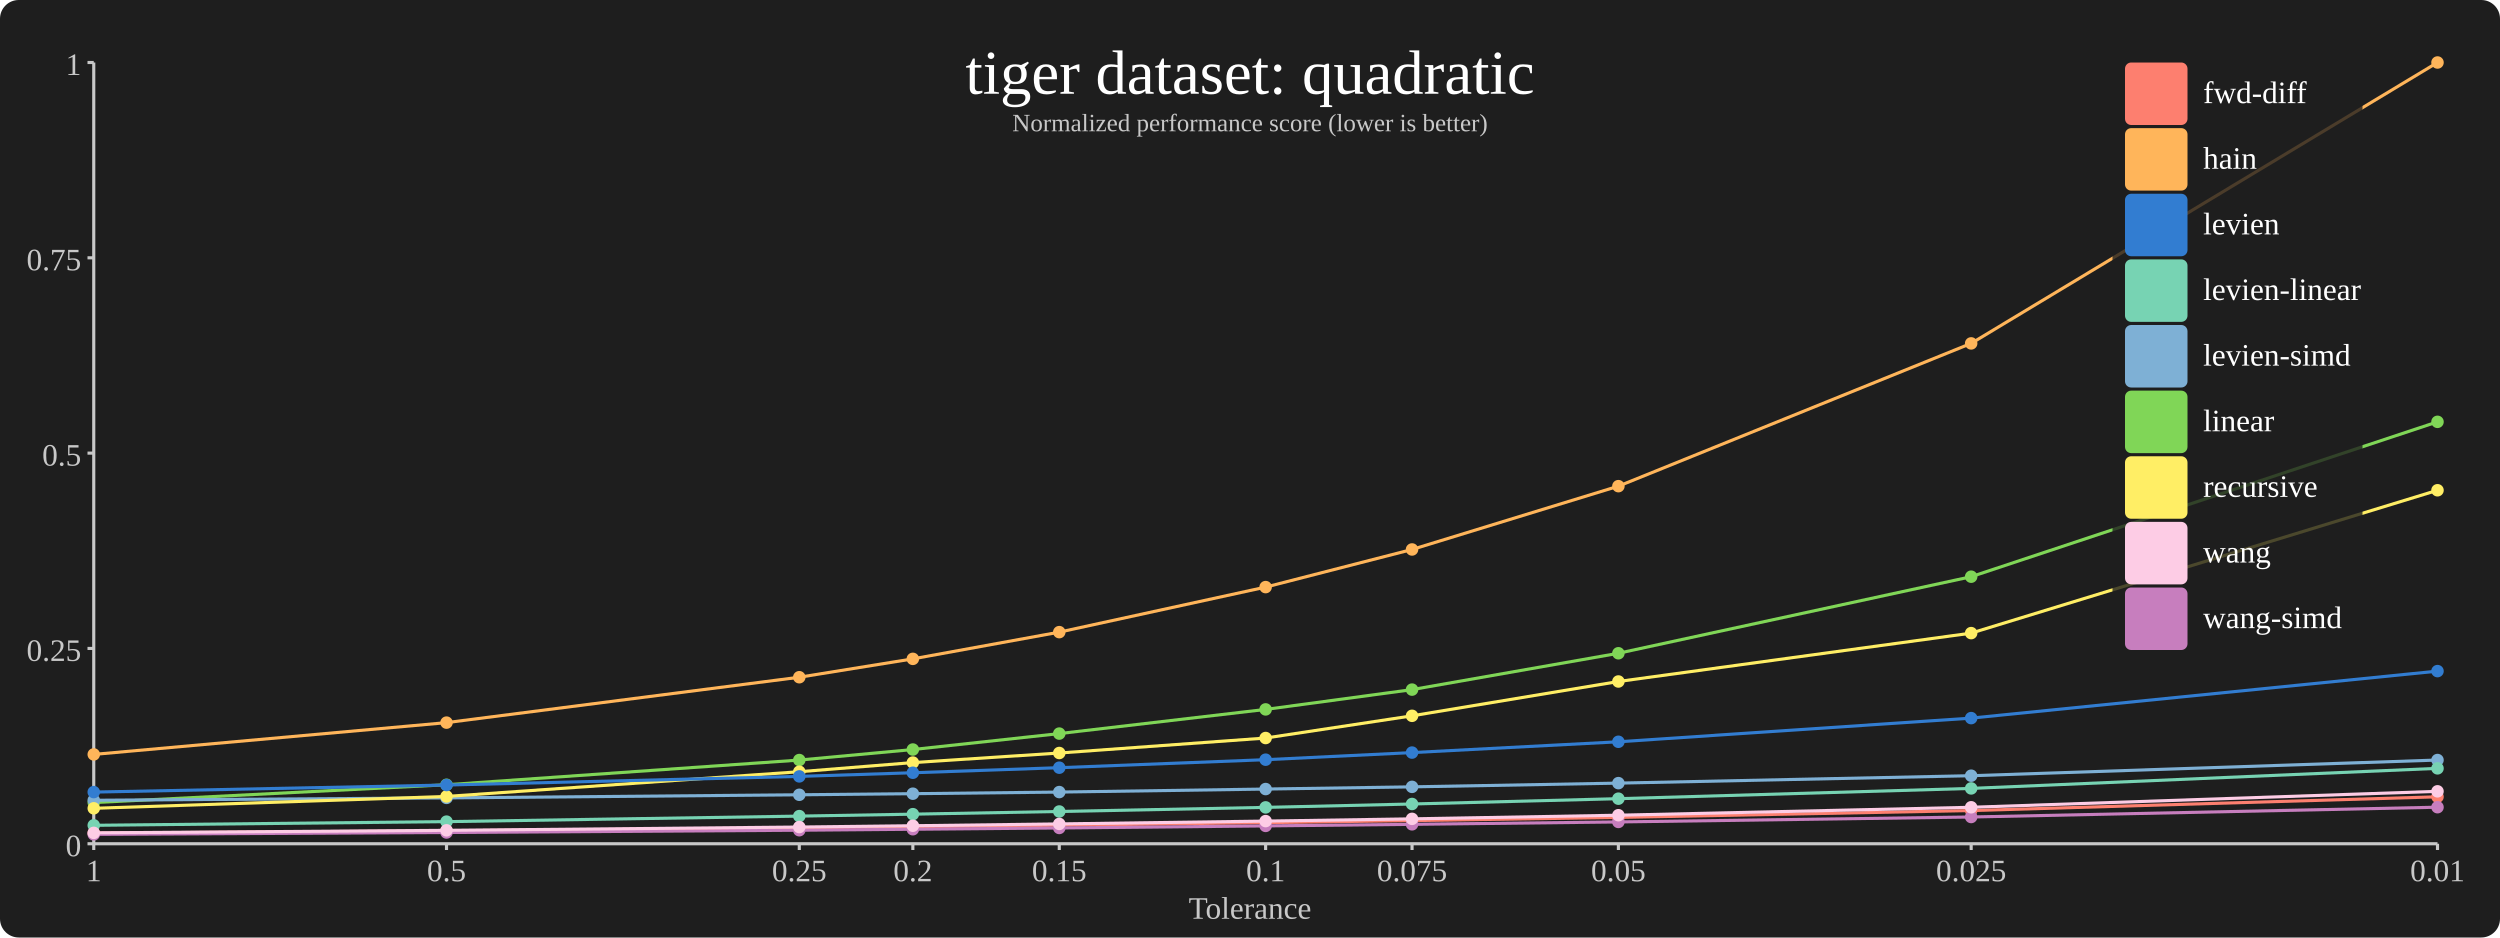
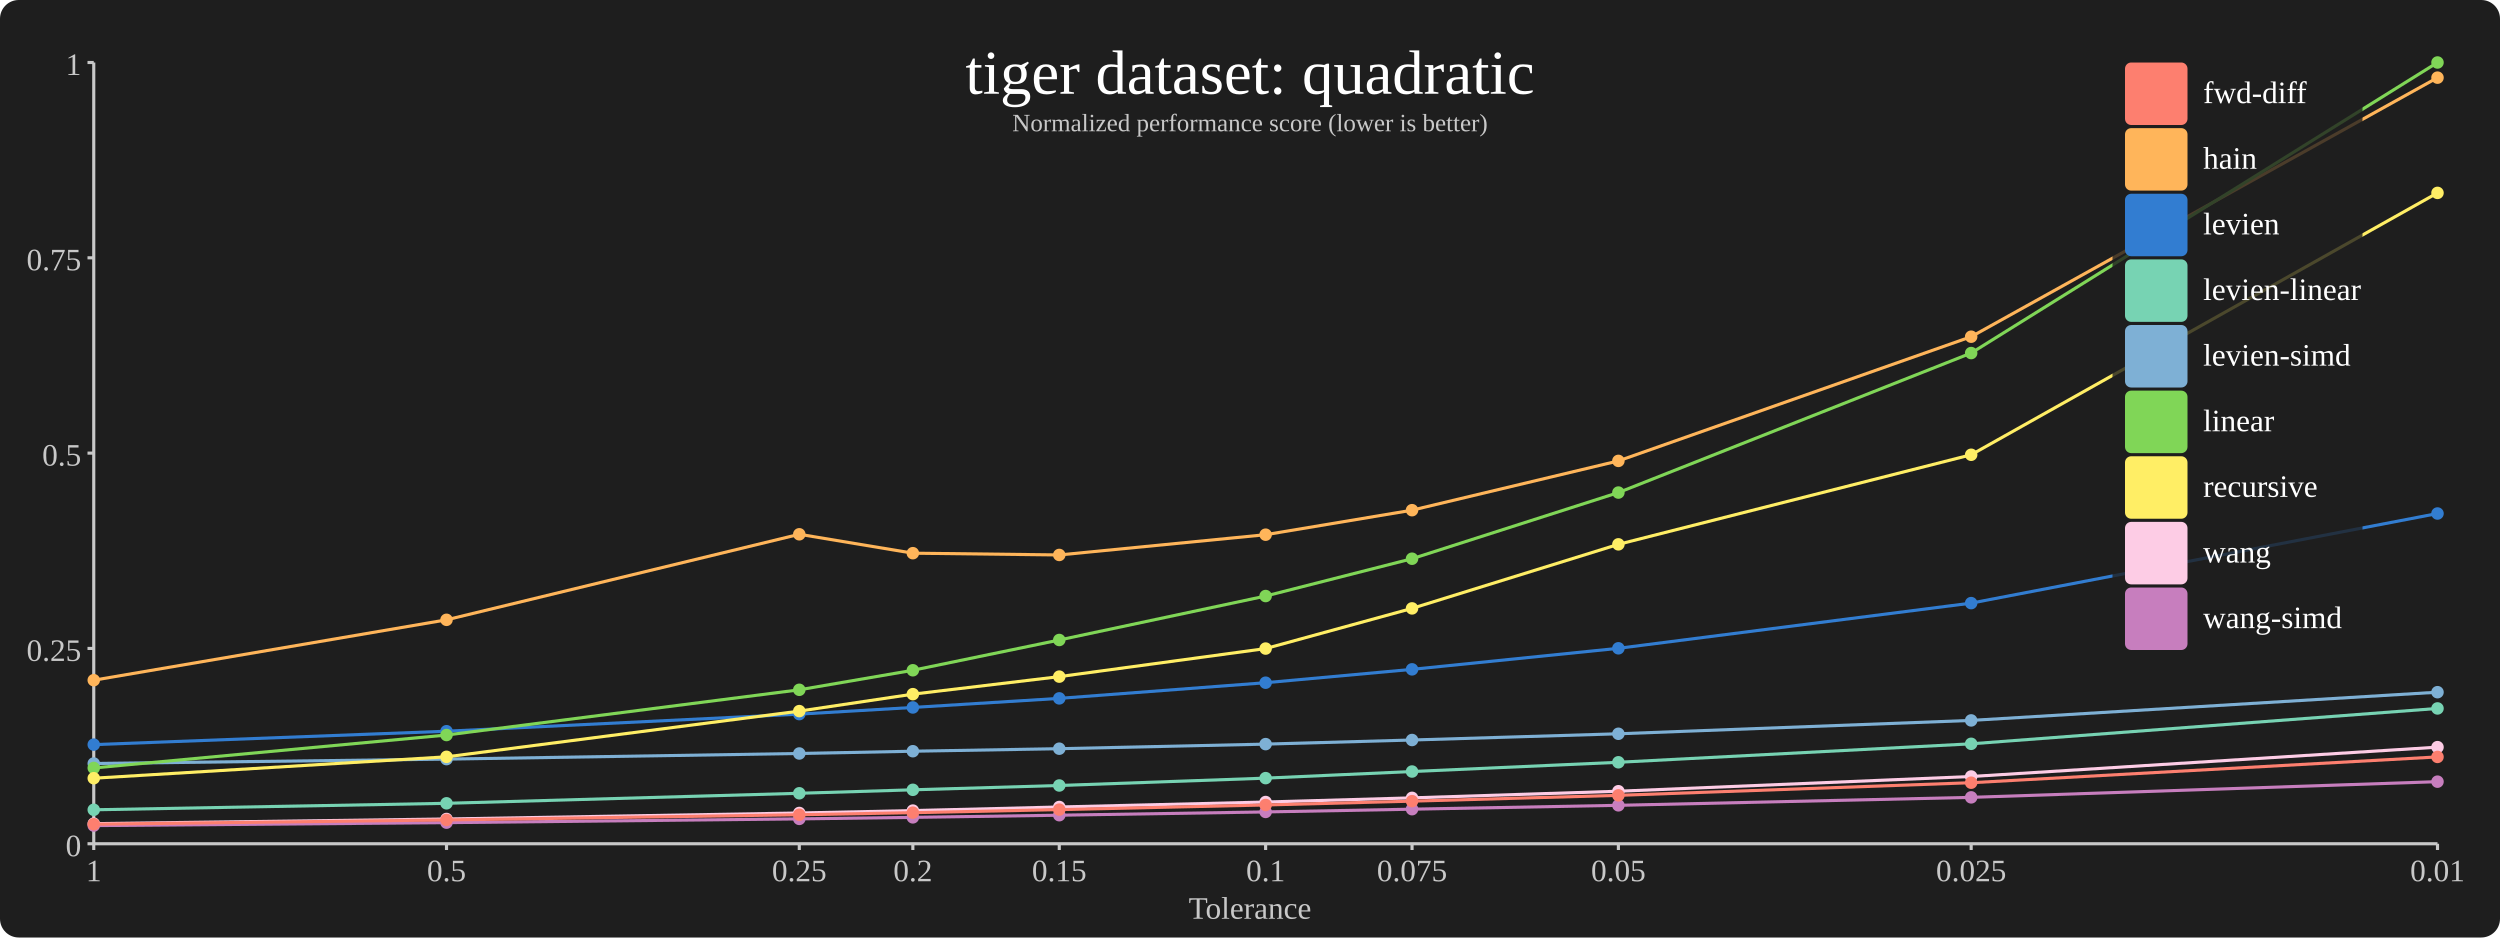
<svg xmlns="http://www.w3.org/2000/svg" viewBox="0 0 800 300">
  <rect x="0" y="0" width="800" height="300" ry="6" style="fill:rgb(30,30,30);stroke:none;fill-opacity:1;stroke-opacity:1;" />
  <path d="M 30 20 L 30 270" style="stroke:rgb(200,200,200);stroke-width:1" />
  <path d="M 30 270 L 780 270" style="stroke:rgb(200,200,200);stroke-width:1" />
  <path d="M 780 270 L 780 272" style="stroke:rgb(200,200,200);stroke-width:1" />
  <text x="780" y="282" style="font-size:10px;fill:rgb(200,200,200);text-anchor:middle;text-align:center;"> 0.01 </text>
  <path d="M 630.772 270 L 630.772 272" style="stroke:rgb(200,200,200);stroke-width:1" />
  <text x="630.772" y="282" style="font-size:10px;fill:rgb(200,200,200);text-anchor:middle;text-align:center;"> 0.025 </text>
  <path d="M 517.886 270 L 517.886 272" style="stroke:rgb(200,200,200);stroke-width:1" />
  <text x="517.886" y="282" style="font-size:10px;fill:rgb(200,200,200);text-anchor:middle;text-align:center;"> 0.05 </text>
  <path d="M 451.852 270 L 451.852 272" style="stroke:rgb(200,200,200);stroke-width:1" />
  <text x="451.852" y="282" style="font-size:10px;fill:rgb(200,200,200);text-anchor:middle;text-align:center;"> 0.075 </text>
  <path d="M 405 270 L 405 272" style="stroke:rgb(200,200,200);stroke-width:1" />
  <text x="405" y="282" style="font-size:10px;fill:rgb(200,200,200);text-anchor:middle;text-align:center;"> 0.1 </text>
  <path d="M 338.966 270 L 338.966 272" style="stroke:rgb(200,200,200);stroke-width:1" />
  <text x="338.966" y="282" style="font-size:10px;fill:rgb(200,200,200);text-anchor:middle;text-align:center;"> 0.15 </text>
  <path d="M 292.114 270 L 292.114 272" style="stroke:rgb(200,200,200);stroke-width:1" />
  <text x="292.114" y="282" style="font-size:10px;fill:rgb(200,200,200);text-anchor:middle;text-align:center;"> 0.2 </text>
  <path d="M 255.773 270 L 255.773 272" style="stroke:rgb(200,200,200);stroke-width:1" />
  <text x="255.773" y="282" style="font-size:10px;fill:rgb(200,200,200);text-anchor:middle;text-align:center;"> 0.25 </text>
  <path d="M 142.886 270 L 142.886 272" style="stroke:rgb(200,200,200);stroke-width:1" />
  <text x="142.886" y="282" style="font-size:10px;fill:rgb(200,200,200);text-anchor:middle;text-align:center;"> 0.5 </text>
  <path d="M 30 270 L 30 272" style="stroke:rgb(200,200,200);stroke-width:1" />
  <text x="30" y="282" style="font-size:10px;fill:rgb(200,200,200);text-anchor:middle;text-align:center;"> 1 </text>
  <path d="M 28 270 L 30 270" style="stroke:rgb(200,200,200);stroke-width:1" />
  <text x="26" y="274" style="font-size:10px;fill:rgb(200,200,200);text-anchor:end;text-align:right;"> 0 </text>
  <path d="M 28 207.5 L 30 207.5" style="stroke:rgb(200,200,200);stroke-width:1" />
  <text x="26" y="211.5" style="font-size:10px;fill:rgb(200,200,200);text-anchor:end;text-align:right;"> 0.25 </text>
  <path d="M 28 145 L 30 145" style="stroke:rgb(200,200,200);stroke-width:1" />
  <text x="26" y="149" style="font-size:10px;fill:rgb(200,200,200);text-anchor:end;text-align:right;"> 0.5 </text>
  <path d="M 28 82.5 L 30 82.5" style="stroke:rgb(200,200,200);stroke-width:1" />
  <text x="26" y="86.5" style="font-size:10px;fill:rgb(200,200,200);text-anchor:end;text-align:right;"> 0.75 </text>
  <path d="M 28 20 L 30 20" style="stroke:rgb(200,200,200);stroke-width:1" />
  <text x="26" y="24" style="font-size:10px;fill:rgb(200,200,200);text-anchor:end;text-align:right;"> 1 </text>
  <text x="400" y="294" style="font-size:10px;fill:rgb(200,200,200);text-anchor:middle;text-align:center;"> Tolerance </text>
-   <circle cx="780" cy="134.988" r="2" style="fill:rgb(128,214,87);stroke:none;fill-opacity:1;stroke-opacity:1;" />
-   <path d="M 780 134.988 L 630.772 184.543" style="stroke:rgb(128,214,87);stroke-width:1" />
-   <circle cx="630.772" cy="184.543" r="2" style="fill:rgb(128,214,87);stroke:none;fill-opacity:1;stroke-opacity:1;" />
-   <path d="M 630.772 184.543 L 517.886 209.045" style="stroke:rgb(128,214,87);stroke-width:1" />
-   <circle cx="517.886" cy="209.045" r="2" style="fill:rgb(128,214,87);stroke:none;fill-opacity:1;stroke-opacity:1;" />
-   <path d="M 517.886 209.045 L 451.852 220.675" style="stroke:rgb(128,214,87);stroke-width:1" />
-   <circle cx="451.852" cy="220.675" r="2" style="fill:rgb(128,214,87);stroke:none;fill-opacity:1;stroke-opacity:1;" />
-   <path d="M 451.852 220.675 L 405 227.01" style="stroke:rgb(128,214,87);stroke-width:1" />
-   <circle cx="405" cy="227.01" r="2" style="fill:rgb(128,214,87);stroke:none;fill-opacity:1;stroke-opacity:1;" />
-   <path d="M 405 227.01 L 338.966 234.748" style="stroke:rgb(128,214,87);stroke-width:1" />
-   <circle cx="338.966" cy="234.748" r="2" style="fill:rgb(128,214,87);stroke:none;fill-opacity:1;stroke-opacity:1;" />
-   <path d="M 338.966 234.748 L 292.114 239.847" style="stroke:rgb(128,214,87);stroke-width:1" />
-   <circle cx="292.114" cy="239.847" r="2" style="fill:rgb(128,214,87);stroke:none;fill-opacity:1;stroke-opacity:1;" />
-   <path d="M 292.114 239.847 L 255.773 243.215" style="stroke:rgb(128,214,87);stroke-width:1" />
-   <circle cx="255.773" cy="243.215" r="2" style="fill:rgb(128,214,87);stroke:none;fill-opacity:1;stroke-opacity:1;" />
-   <path d="M 255.773 243.215 L 142.886 251.12" style="stroke:rgb(128,214,87);stroke-width:1" />
-   <circle cx="142.886" cy="251.12" r="2" style="fill:rgb(128,214,87);stroke:none;fill-opacity:1;stroke-opacity:1;" />
-   <path d="M 142.886 251.12 L 30 256.82" style="stroke:rgb(128,214,87);stroke-width:1" />
-   <circle cx="30" cy="256.82" r="2" style="fill:rgb(128,214,87);stroke:none;fill-opacity:1;stroke-opacity:1;" />
-   <circle cx="780" cy="243.213" r="2" style="fill:rgb(126,176,213);stroke:none;fill-opacity:1;stroke-opacity:1;" />
-   <path d="M 780 243.213 L 630.772 248.225" style="stroke:rgb(126,176,213);stroke-width:1" />
-   <circle cx="630.772" cy="248.225" r="2" style="fill:rgb(126,176,213);stroke:none;fill-opacity:1;stroke-opacity:1;" />
-   <path d="M 630.772 248.225 L 517.886 250.6" style="stroke:rgb(126,176,213);stroke-width:1" />
-   <circle cx="517.886" cy="250.6" r="2" style="fill:rgb(126,176,213);stroke:none;fill-opacity:1;stroke-opacity:1;" />
-   <path d="M 517.886 250.6 L 451.852 251.795" style="stroke:rgb(126,176,213);stroke-width:1" />
-   <circle cx="451.852" cy="251.795" r="2" style="fill:rgb(126,176,213);stroke:none;fill-opacity:1;stroke-opacity:1;" />
-   <path d="M 451.852 251.795 L 405 252.498" style="stroke:rgb(126,176,213);stroke-width:1" />
-   <circle cx="405" cy="252.498" r="2" style="fill:rgb(126,176,213);stroke:none;fill-opacity:1;stroke-opacity:1;" />
-   <path d="M 405 252.498 L 338.966 253.463" style="stroke:rgb(126,176,213);stroke-width:1" />
-   <circle cx="338.966" cy="253.463" r="2" style="fill:rgb(126,176,213);stroke:none;fill-opacity:1;stroke-opacity:1;" />
-   <path d="M 338.966 253.463 L 292.114 253.98" style="stroke:rgb(126,176,213);stroke-width:1" />
-   <circle cx="292.114" cy="253.98" r="2" style="fill:rgb(126,176,213);stroke:none;fill-opacity:1;stroke-opacity:1;" />
-   <path d="M 292.114 253.98 L 255.773 254.333" style="stroke:rgb(126,176,213);stroke-width:1" />
-   <circle cx="255.773" cy="254.333" r="2" style="fill:rgb(126,176,213);stroke:none;fill-opacity:1;stroke-opacity:1;" />
-   <path d="M 255.773 254.333 L 142.886 255.325" style="stroke:rgb(126,176,213);stroke-width:1" />
-   <circle cx="142.886" cy="255.325" r="2" style="fill:rgb(126,176,213);stroke:none;fill-opacity:1;stroke-opacity:1;" />
-   <path d="M 142.886 255.325 L 30 256.087" style="stroke:rgb(126,176,213);stroke-width:1" />
-   <circle cx="30" cy="256.087" r="2" style="fill:rgb(126,176,213);stroke:none;fill-opacity:1;stroke-opacity:1;" />
-   <circle cx="780" cy="254.977" r="2" style="fill:rgb(253,127,111);stroke:none;fill-opacity:1;stroke-opacity:1;" />
-   <path d="M 780 254.977 L 630.772 259.377" style="stroke:rgb(253,127,111);stroke-width:1" />
-   <circle cx="630.772" cy="259.377" r="2" style="fill:rgb(253,127,111);stroke:none;fill-opacity:1;stroke-opacity:1;" />
-   <path d="M 630.772 259.377 L 517.886 261.572" style="stroke:rgb(253,127,111);stroke-width:1" />
-   <circle cx="517.886" cy="261.572" r="2" style="fill:rgb(253,127,111);stroke:none;fill-opacity:1;stroke-opacity:1;" />
-   <path d="M 517.886 261.572 L 451.852 262.59" style="stroke:rgb(253,127,111);stroke-width:1" />
-   <circle cx="451.852" cy="262.59" r="2" style="fill:rgb(253,127,111);stroke:none;fill-opacity:1;stroke-opacity:1;" />
-   <path d="M 451.852 262.59 L 405 263.24" style="stroke:rgb(253,127,111);stroke-width:1" />
-   <circle cx="405" cy="263.24" r="2" style="fill:rgb(253,127,111);stroke:none;fill-opacity:1;stroke-opacity:1;" />
-   <path d="M 405 263.24 L 338.966 264.072" style="stroke:rgb(253,127,111);stroke-width:1" />
-   <circle cx="338.966" cy="264.072" r="2" style="fill:rgb(253,127,111);stroke:none;fill-opacity:1;stroke-opacity:1;" />
-   <path d="M 338.966 264.072 L 292.114 264.565" style="stroke:rgb(253,127,111);stroke-width:1" />
-   <circle cx="292.114" cy="264.565" r="2" style="fill:rgb(253,127,111);stroke:none;fill-opacity:1;stroke-opacity:1;" />
-   <path d="M 292.114 264.565 L 255.773 264.933" style="stroke:rgb(253,127,111);stroke-width:1" />
-   <circle cx="255.773" cy="264.933" r="2" style="fill:rgb(253,127,111);stroke:none;fill-opacity:1;stroke-opacity:1;" />
-   <path d="M 255.773 264.933 L 142.886 265.853" style="stroke:rgb(253,127,111);stroke-width:1" />
-   <circle cx="142.886" cy="265.853" r="2" style="fill:rgb(253,127,111);stroke:none;fill-opacity:1;stroke-opacity:1;" />
-   <path d="M 142.886 265.853 L 30 266.59" style="stroke:rgb(253,127,111);stroke-width:1" />
-   <circle cx="30" cy="266.59" r="2" style="fill:rgb(253,127,111);stroke:none;fill-opacity:1;stroke-opacity:1;" />
-   <circle cx="780" cy="258.305" r="2" style="fill:rgb(199,126,190);stroke:none;fill-opacity:1;stroke-opacity:1;" />
-   <path d="M 780 258.305 L 630.772 261.44" style="stroke:rgb(199,126,190);stroke-width:1" />
-   <circle cx="630.772" cy="261.44" r="2" style="fill:rgb(199,126,190);stroke:none;fill-opacity:1;stroke-opacity:1;" />
-   <path d="M 630.772 261.44 L 517.886 263.02" style="stroke:rgb(199,126,190);stroke-width:1" />
-   <circle cx="517.886" cy="263.02" r="2" style="fill:rgb(199,126,190);stroke:none;fill-opacity:1;stroke-opacity:1;" />
-   <path d="M 517.886 263.02 L 451.852 263.785" style="stroke:rgb(199,126,190);stroke-width:1" />
-   <circle cx="451.852" cy="263.785" r="2" style="fill:rgb(199,126,190);stroke:none;fill-opacity:1;stroke-opacity:1;" />
-   <path d="M 451.852 263.785 L 405 264.29" style="stroke:rgb(199,126,190);stroke-width:1" />
-   <circle cx="405" cy="264.29" r="2" style="fill:rgb(199,126,190);stroke:none;fill-opacity:1;stroke-opacity:1;" />
-   <path d="M 405 264.29 L 338.966 264.947" style="stroke:rgb(199,126,190);stroke-width:1" />
-   <circle cx="338.966" cy="264.947" r="2" style="fill:rgb(199,126,190);stroke:none;fill-opacity:1;stroke-opacity:1;" />
-   <path d="M 338.966 264.947 L 292.114 265.36" style="stroke:rgb(199,126,190);stroke-width:1" />
-   <circle cx="292.114" cy="265.36" r="2" style="fill:rgb(199,126,190);stroke:none;fill-opacity:1;stroke-opacity:1;" />
-   <path d="M 292.114 265.36 L 255.773 265.673" style="stroke:rgb(199,126,190);stroke-width:1" />
-   <circle cx="255.773" cy="265.673" r="2" style="fill:rgb(199,126,190);stroke:none;fill-opacity:1;stroke-opacity:1;" />
-   <path d="M 255.773 265.673 L 142.886 266.4" style="stroke:rgb(199,126,190);stroke-width:1" />
-   <circle cx="142.886" cy="266.4" r="2" style="fill:rgb(199,126,190);stroke:none;fill-opacity:1;stroke-opacity:1;" />
-   <path d="M 142.886 266.4 L 30 266.995" style="stroke:rgb(199,126,190);stroke-width:1" />
-   <circle cx="30" cy="266.995" r="2" style="fill:rgb(199,126,190);stroke:none;fill-opacity:1;stroke-opacity:1;" />
-   <circle cx="780" cy="20" r="2" style="fill:rgb(255,181,90);stroke:none;fill-opacity:1;stroke-opacity:1;" />
-   <path d="M 780 20 L 630.772 109.888" style="stroke:rgb(255,181,90);stroke-width:1" />
-   <circle cx="630.772" cy="109.888" r="2" style="fill:rgb(255,181,90);stroke:none;fill-opacity:1;stroke-opacity:1;" />
-   <path d="M 630.772 109.888 L 517.886 155.573" style="stroke:rgb(255,181,90);stroke-width:1" />
-   <circle cx="517.886" cy="155.573" r="2" style="fill:rgb(255,181,90);stroke:none;fill-opacity:1;stroke-opacity:1;" />
-   <path d="M 517.886 155.573 L 451.852 175.83" style="stroke:rgb(255,181,90);stroke-width:1" />
-   <circle cx="451.852" cy="175.83" r="2" style="fill:rgb(255,181,90);stroke:none;fill-opacity:1;stroke-opacity:1;" />
-   <path d="M 451.852 175.83 L 405 187.873" style="stroke:rgb(255,181,90);stroke-width:1" />
-   <circle cx="405" cy="187.873" r="2" style="fill:rgb(255,181,90);stroke:none;fill-opacity:1;stroke-opacity:1;" />
-   <path d="M 405 187.873 L 338.966 202.282" style="stroke:rgb(255,181,90);stroke-width:1" />
-   <circle cx="338.966" cy="202.282" r="2" style="fill:rgb(255,181,90);stroke:none;fill-opacity:1;stroke-opacity:1;" />
-   <path d="M 338.966 202.282 L 292.114 210.835" style="stroke:rgb(255,181,90);stroke-width:1" />
-   <circle cx="292.114" cy="210.835" r="2" style="fill:rgb(255,181,90);stroke:none;fill-opacity:1;stroke-opacity:1;" />
-   <path d="M 292.114 210.835 L 255.773 216.713" style="stroke:rgb(255,181,90);stroke-width:1" />
-   <circle cx="255.773" cy="216.713" r="2" style="fill:rgb(255,181,90);stroke:none;fill-opacity:1;stroke-opacity:1;" />
-   <path d="M 255.773 216.713 L 142.886 231.24" style="stroke:rgb(255,181,90);stroke-width:1" />
-   <circle cx="142.886" cy="231.24" r="2" style="fill:rgb(255,181,90);stroke:none;fill-opacity:1;stroke-opacity:1;" />
-   <path d="M 142.886 231.24 L 30 241.415" style="stroke:rgb(255,181,90);stroke-width:1" />
-   <circle cx="30" cy="241.415" r="2" style="fill:rgb(255,181,90);stroke:none;fill-opacity:1;stroke-opacity:1;" />
-   <circle cx="780" cy="156.885" r="2" style="fill:rgb(255,238,101);stroke:none;fill-opacity:1;stroke-opacity:1;" />
-   <path d="M 780 156.885 L 630.772 202.597" style="stroke:rgb(255,238,101);stroke-width:1" />
-   <circle cx="630.772" cy="202.597" r="2" style="fill:rgb(255,238,101);stroke:none;fill-opacity:1;stroke-opacity:1;" />
-   <path d="M 630.772 202.597 L 517.886 218.077" style="stroke:rgb(255,238,101);stroke-width:1" />
-   <circle cx="517.886" cy="218.077" r="2" style="fill:rgb(255,238,101);stroke:none;fill-opacity:1;stroke-opacity:1;" />
-   <path d="M 517.886 218.077 L 451.852 229.062" style="stroke:rgb(255,238,101);stroke-width:1" />
-   <circle cx="451.852" cy="229.062" r="2" style="fill:rgb(255,238,101);stroke:none;fill-opacity:1;stroke-opacity:1;" />
-   <path d="M 451.852 229.062 L 405 236.167" style="stroke:rgb(255,238,101);stroke-width:1" />
-   <circle cx="405" cy="236.167" r="2" style="fill:rgb(255,238,101);stroke:none;fill-opacity:1;stroke-opacity:1;" />
-   <path d="M 405 236.167 L 338.966 240.963" style="stroke:rgb(255,238,101);stroke-width:1" />
-   <circle cx="338.966" cy="240.963" r="2" style="fill:rgb(255,238,101);stroke:none;fill-opacity:1;stroke-opacity:1;" />
-   <path d="M 338.966 240.963 L 292.114 244.022" style="stroke:rgb(255,238,101);stroke-width:1" />
-   <circle cx="292.114" cy="244.022" r="2" style="fill:rgb(255,238,101);stroke:none;fill-opacity:1;stroke-opacity:1;" />
-   <path d="M 292.114 244.022 L 255.773 246.95" style="stroke:rgb(255,238,101);stroke-width:1" />
-   <circle cx="255.773" cy="246.95" r="2" style="fill:rgb(255,238,101);stroke:none;fill-opacity:1;stroke-opacity:1;" />
-   <path d="M 255.773 246.95 L 142.886 254.86" style="stroke:rgb(255,238,101);stroke-width:1" />
-   <circle cx="142.886" cy="254.86" r="2" style="fill:rgb(255,238,101);stroke:none;fill-opacity:1;stroke-opacity:1;" />
-   <path d="M 142.886 254.86 L 30 258.66" style="stroke:rgb(255,238,101);stroke-width:1" />
-   <circle cx="30" cy="258.66" r="2" style="fill:rgb(255,238,101);stroke:none;fill-opacity:1;stroke-opacity:1;" />
-   <circle cx="780" cy="245.87" r="2" style="fill:rgb(119,211,179);stroke:none;fill-opacity:1;stroke-opacity:1;" />
-   <path d="M 780 245.87 L 630.772 252.29" style="stroke:rgb(119,211,179);stroke-width:1" />
-   <circle cx="630.772" cy="252.29" r="2" style="fill:rgb(119,211,179);stroke:none;fill-opacity:1;stroke-opacity:1;" />
-   <path d="M 630.772 252.29 L 517.886 255.577" style="stroke:rgb(119,211,179);stroke-width:1" />
-   <circle cx="517.886" cy="255.577" r="2" style="fill:rgb(119,211,179);stroke:none;fill-opacity:1;stroke-opacity:1;" />
-   <path d="M 517.886 255.577 L 451.852 257.277" style="stroke:rgb(119,211,179);stroke-width:1" />
-   <circle cx="451.852" cy="257.277" r="2" style="fill:rgb(119,211,179);stroke:none;fill-opacity:1;stroke-opacity:1;" />
-   <path d="M 451.852 257.277 L 405 258.363" style="stroke:rgb(119,211,179);stroke-width:1" />
-   <circle cx="405" cy="258.363" r="2" style="fill:rgb(119,211,179);stroke:none;fill-opacity:1;stroke-opacity:1;" />
-   <path d="M 405 258.363 L 338.966 259.678" style="stroke:rgb(119,211,179);stroke-width:1" />
-   <circle cx="338.966" cy="259.678" r="2" style="fill:rgb(119,211,179);stroke:none;fill-opacity:1;stroke-opacity:1;" />
-   <path d="M 338.966 259.678 L 292.114 260.533" style="stroke:rgb(119,211,179);stroke-width:1" />
-   <circle cx="292.114" cy="260.533" r="2" style="fill:rgb(119,211,179);stroke:none;fill-opacity:1;stroke-opacity:1;" />
-   <path d="M 292.114 260.533 L 255.773 261.155" style="stroke:rgb(119,211,179);stroke-width:1" />
-   <circle cx="255.773" cy="261.155" r="2" style="fill:rgb(119,211,179);stroke:none;fill-opacity:1;stroke-opacity:1;" />
-   <path d="M 255.773 261.155 L 142.886 262.923" style="stroke:rgb(119,211,179);stroke-width:1" />
-   <circle cx="142.886" cy="262.923" r="2" style="fill:rgb(119,211,179);stroke:none;fill-opacity:1;stroke-opacity:1;" />
-   <path d="M 142.886 262.923 L 30 264.1" style="stroke:rgb(119,211,179);stroke-width:1" />
-   <circle cx="30" cy="264.1" r="2" style="fill:rgb(119,211,179);stroke:none;fill-opacity:1;stroke-opacity:1;" />
-   <circle cx="780" cy="214.755" r="2" style="fill:rgb(50,125,209);stroke:none;fill-opacity:1;stroke-opacity:1;" />
-   <path d="M 780 214.755 L 630.772 229.795" style="stroke:rgb(50,125,209);stroke-width:1" />
-   <circle cx="630.772" cy="229.795" r="2" style="fill:rgb(50,125,209);stroke:none;fill-opacity:1;stroke-opacity:1;" />
-   <path d="M 630.772 229.795 L 517.886 237.37" style="stroke:rgb(50,125,209);stroke-width:1" />
-   <circle cx="517.886" cy="237.37" r="2" style="fill:rgb(50,125,209);stroke:none;fill-opacity:1;stroke-opacity:1;" />
-   <path d="M 517.886 237.37 L 451.852 240.827" style="stroke:rgb(50,125,209);stroke-width:1" />
-   <circle cx="451.852" cy="240.827" r="2" style="fill:rgb(50,125,209);stroke:none;fill-opacity:1;stroke-opacity:1;" />
-   <path d="M 451.852 240.827 L 405 243.1" style="stroke:rgb(50,125,209);stroke-width:1" />
-   <circle cx="405" cy="243.1" r="2" style="fill:rgb(50,125,209);stroke:none;fill-opacity:1;stroke-opacity:1;" />
-   <path d="M 405 243.1 L 338.966 245.66" style="stroke:rgb(50,125,209);stroke-width:1" />
-   <circle cx="338.966" cy="245.66" r="2" style="fill:rgb(50,125,209);stroke:none;fill-opacity:1;stroke-opacity:1;" />
-   <path d="M 338.966 245.66 L 292.114 247.28" style="stroke:rgb(50,125,209);stroke-width:1" />
-   <circle cx="292.114" cy="247.28" r="2" style="fill:rgb(50,125,209);stroke:none;fill-opacity:1;stroke-opacity:1;" />
-   <path d="M 292.114 247.28 L 255.773 248.445" style="stroke:rgb(50,125,209);stroke-width:1" />
-   <circle cx="255.773" cy="248.445" r="2" style="fill:rgb(50,125,209);stroke:none;fill-opacity:1;stroke-opacity:1;" />
-   <path d="M 255.773 248.445 L 142.886 251.213" style="stroke:rgb(50,125,209);stroke-width:1" />
-   <circle cx="142.886" cy="251.213" r="2" style="fill:rgb(50,125,209);stroke:none;fill-opacity:1;stroke-opacity:1;" />
-   <path d="M 142.886 251.213 L 30 253.468" style="stroke:rgb(50,125,209);stroke-width:1" />
-   <circle cx="30" cy="253.468" r="2" style="fill:rgb(50,125,209);stroke:none;fill-opacity:1;stroke-opacity:1;" />
-   <circle cx="780" cy="253.225" r="2" style="fill:rgb(253,204,229);stroke:none;fill-opacity:1;stroke-opacity:1;" />
-   <path d="M 780 253.225 L 630.772 258.33" style="stroke:rgb(253,204,229);stroke-width:1" />
-   <circle cx="630.772" cy="258.33" r="2" style="fill:rgb(253,204,229);stroke:none;fill-opacity:1;stroke-opacity:1;" />
-   <path d="M 630.772 258.33 L 517.886 260.87" style="stroke:rgb(253,204,229);stroke-width:1" />
-   <circle cx="517.886" cy="260.87" r="2" style="fill:rgb(253,204,229);stroke:none;fill-opacity:1;stroke-opacity:1;" />
-   <path d="M 517.886 260.87 L 451.852 262.035" style="stroke:rgb(253,204,229);stroke-width:1" />
-   <circle cx="451.852" cy="262.035" r="2" style="fill:rgb(253,204,229);stroke:none;fill-opacity:1;stroke-opacity:1;" />
-   <path d="M 451.852 262.035 L 405 262.75" style="stroke:rgb(253,204,229);stroke-width:1" />
-   <circle cx="405" cy="262.75" r="2" style="fill:rgb(253,204,229);stroke:none;fill-opacity:1;stroke-opacity:1;" />
-   <path d="M 405 262.75 L 338.966 263.655" style="stroke:rgb(253,204,229);stroke-width:1" />
-   <circle cx="338.966" cy="263.655" r="2" style="fill:rgb(253,204,229);stroke:none;fill-opacity:1;stroke-opacity:1;" />
-   <path d="M 338.966 263.655 L 292.114 264.238" style="stroke:rgb(253,204,229);stroke-width:1" />
-   <circle cx="292.114" cy="264.238" r="2" style="fill:rgb(253,204,229);stroke:none;fill-opacity:1;stroke-opacity:1;" />
-   <path d="M 292.114 264.238 L 255.773 264.655" style="stroke:rgb(253,204,229);stroke-width:1" />
-   <circle cx="255.773" cy="264.655" r="2" style="fill:rgb(253,204,229);stroke:none;fill-opacity:1;stroke-opacity:1;" />
-   <path d="M 255.773 264.655 L 142.886 265.707" style="stroke:rgb(253,204,229);stroke-width:1" />
-   <circle cx="142.886" cy="265.707" r="2" style="fill:rgb(253,204,229);stroke:none;fill-opacity:1;stroke-opacity:1;" />
-   <path d="M 142.886 265.707 L 30 266.512" style="stroke:rgb(253,204,229);stroke-width:1" />
-   <circle cx="30" cy="266.512" r="2" style="fill:rgb(253,204,229);stroke:none;fill-opacity:1;stroke-opacity:1;" />
+   <circle cx="780" cy="221.502" r="2" style="fill:rgb(126,176,213);stroke:none;fill-opacity:1;stroke-opacity:1;" />
+   <path d="M 780 221.502 L 630.772 230.53" style="stroke:rgb(126,176,213);stroke-width:1" />
+   <circle cx="630.772" cy="230.53" r="2" style="fill:rgb(126,176,213);stroke:none;fill-opacity:1;stroke-opacity:1;" />
+   <path d="M 630.772 230.53 L 517.886 234.81" style="stroke:rgb(126,176,213);stroke-width:1" />
+   <circle cx="517.886" cy="234.81" r="2" style="fill:rgb(126,176,213);stroke:none;fill-opacity:1;stroke-opacity:1;" />
+   <path d="M 517.886 234.81 L 451.852 236.803" style="stroke:rgb(126,176,213);stroke-width:1" />
+   <circle cx="451.852" cy="236.803" r="2" style="fill:rgb(126,176,213);stroke:none;fill-opacity:1;stroke-opacity:1;" />
+   <path d="M 451.852 236.803 L 405 238.118" style="stroke:rgb(126,176,213);stroke-width:1" />
+   <circle cx="405" cy="238.118" r="2" style="fill:rgb(126,176,213);stroke:none;fill-opacity:1;stroke-opacity:1;" />
+   <path d="M 405 238.118 L 338.966 239.583" style="stroke:rgb(126,176,213);stroke-width:1" />
+   <circle cx="338.966" cy="239.583" r="2" style="fill:rgb(126,176,213);stroke:none;fill-opacity:1;stroke-opacity:1;" />
+   <path d="M 338.966 239.583 L 292.114 240.39" style="stroke:rgb(126,176,213);stroke-width:1" />
+   <circle cx="292.114" cy="240.39" r="2" style="fill:rgb(126,176,213);stroke:none;fill-opacity:1;stroke-opacity:1;" />
+   <path d="M 292.114 240.39 L 255.773 241.115" style="stroke:rgb(126,176,213);stroke-width:1" />
+   <circle cx="255.773" cy="241.115" r="2" style="fill:rgb(126,176,213);stroke:none;fill-opacity:1;stroke-opacity:1;" />
+   <path d="M 255.773 241.115 L 142.886 242.915" style="stroke:rgb(126,176,213);stroke-width:1" />
+   <circle cx="142.886" cy="242.915" r="2" style="fill:rgb(126,176,213);stroke:none;fill-opacity:1;stroke-opacity:1;" />
+   <path d="M 142.886 242.915 L 30 244.32" style="stroke:rgb(126,176,213);stroke-width:1" />
+   <circle cx="30" cy="244.32" r="2" style="fill:rgb(126,176,213);stroke:none;fill-opacity:1;stroke-opacity:1;" />
+   <circle cx="780" cy="239.088" r="2" style="fill:rgb(253,204,229);stroke:none;fill-opacity:1;stroke-opacity:1;" />
+   <path d="M 780 239.088 L 630.772 248.48" style="stroke:rgb(253,204,229);stroke-width:1" />
+   <circle cx="630.772" cy="248.48" r="2" style="fill:rgb(253,204,229);stroke:none;fill-opacity:1;stroke-opacity:1;" />
+   <path d="M 630.772 248.48 L 517.886 253.195" style="stroke:rgb(253,204,229);stroke-width:1" />
+   <circle cx="517.886" cy="253.195" r="2" style="fill:rgb(253,204,229);stroke:none;fill-opacity:1;stroke-opacity:1;" />
+   <path d="M 517.886 253.195 L 451.852 255.315" style="stroke:rgb(253,204,229);stroke-width:1" />
+   <circle cx="451.852" cy="255.315" r="2" style="fill:rgb(253,204,229);stroke:none;fill-opacity:1;stroke-opacity:1;" />
+   <path d="M 451.852 255.315 L 405 256.65" style="stroke:rgb(253,204,229);stroke-width:1" />
+   <circle cx="405" cy="256.65" r="2" style="fill:rgb(253,204,229);stroke:none;fill-opacity:1;stroke-opacity:1;" />
+   <path d="M 405 256.65 L 338.966 258.238" style="stroke:rgb(253,204,229);stroke-width:1" />
+   <circle cx="338.966" cy="258.238" r="2" style="fill:rgb(253,204,229);stroke:none;fill-opacity:1;stroke-opacity:1;" />
+   <path d="M 338.966 258.238 L 292.114 259.387" style="stroke:rgb(253,204,229);stroke-width:1" />
+   <circle cx="292.114" cy="259.387" r="2" style="fill:rgb(253,204,229);stroke:none;fill-opacity:1;stroke-opacity:1;" />
+   <path d="M 292.114 259.387 L 255.773 260.158" style="stroke:rgb(253,204,229);stroke-width:1" />
+   <circle cx="255.773" cy="260.158" r="2" style="fill:rgb(253,204,229);stroke:none;fill-opacity:1;stroke-opacity:1;" />
+   <path d="M 255.773 260.158 L 142.886 262.08" style="stroke:rgb(253,204,229);stroke-width:1" />
+   <circle cx="142.886" cy="262.08" r="2" style="fill:rgb(253,204,229);stroke:none;fill-opacity:1;stroke-opacity:1;" />
+   <path d="M 142.886 262.08 L 30 263.567" style="stroke:rgb(253,204,229);stroke-width:1" />
+   <circle cx="30" cy="263.567" r="2" style="fill:rgb(253,204,229);stroke:none;fill-opacity:1;stroke-opacity:1;" />
+   <circle cx="780" cy="250.132" r="2" style="fill:rgb(199,126,190);stroke:none;fill-opacity:1;stroke-opacity:1;" />
+   <path d="M 780 250.132 L 630.772 255.155" style="stroke:rgb(199,126,190);stroke-width:1" />
+   <circle cx="630.772" cy="255.155" r="2" style="fill:rgb(199,126,190);stroke:none;fill-opacity:1;stroke-opacity:1;" />
+   <path d="M 630.772 255.155 L 517.886 257.705" style="stroke:rgb(199,126,190);stroke-width:1" />
+   <circle cx="517.886" cy="257.705" r="2" style="fill:rgb(199,126,190);stroke:none;fill-opacity:1;stroke-opacity:1;" />
+   <path d="M 517.886 257.705 L 451.852 258.938" style="stroke:rgb(199,126,190);stroke-width:1" />
+   <circle cx="451.852" cy="258.938" r="2" style="fill:rgb(199,126,190);stroke:none;fill-opacity:1;stroke-opacity:1;" />
+   <path d="M 451.852 258.938 L 405 259.817" style="stroke:rgb(199,126,190);stroke-width:1" />
+   <circle cx="405" cy="259.817" r="2" style="fill:rgb(199,126,190);stroke:none;fill-opacity:1;stroke-opacity:1;" />
+   <path d="M 405 259.817 L 338.966 260.865" style="stroke:rgb(199,126,190);stroke-width:1" />
+   <circle cx="338.966" cy="260.865" r="2" style="fill:rgb(199,126,190);stroke:none;fill-opacity:1;stroke-opacity:1;" />
+   <path d="M 338.966 260.865 L 292.114 261.555" style="stroke:rgb(199,126,190);stroke-width:1" />
+   <circle cx="292.114" cy="261.555" r="2" style="fill:rgb(199,126,190);stroke:none;fill-opacity:1;stroke-opacity:1;" />
+   <path d="M 292.114 261.555 L 255.773 262.043" style="stroke:rgb(199,126,190);stroke-width:1" />
+   <circle cx="255.773" cy="262.043" r="2" style="fill:rgb(199,126,190);stroke:none;fill-opacity:1;stroke-opacity:1;" />
+   <path d="M 255.773 262.043 L 142.886 263.248" style="stroke:rgb(199,126,190);stroke-width:1" />
+   <circle cx="142.886" cy="263.248" r="2" style="fill:rgb(199,126,190);stroke:none;fill-opacity:1;stroke-opacity:1;" />
+   <path d="M 142.886 263.248 L 30 264.19" style="stroke:rgb(199,126,190);stroke-width:1" />
+   <circle cx="30" cy="264.19" r="2" style="fill:rgb(199,126,190);stroke:none;fill-opacity:1;stroke-opacity:1;" />
+   <circle cx="780" cy="24.848" r="2" style="fill:rgb(255,181,90);stroke:none;fill-opacity:1;stroke-opacity:1;" />
+   <path d="M 780 24.848 L 630.772 107.745" style="stroke:rgb(255,181,90);stroke-width:1" />
+   <circle cx="630.772" cy="107.745" r="2" style="fill:rgb(255,181,90);stroke:none;fill-opacity:1;stroke-opacity:1;" />
+   <path d="M 630.772 107.745 L 517.886 147.488" style="stroke:rgb(255,181,90);stroke-width:1" />
+   <circle cx="517.886" cy="147.488" r="2" style="fill:rgb(255,181,90);stroke:none;fill-opacity:1;stroke-opacity:1;" />
+   <path d="M 517.886 147.488 L 451.852 163.257" style="stroke:rgb(255,181,90);stroke-width:1" />
+   <circle cx="451.852" cy="163.257" r="2" style="fill:rgb(255,181,90);stroke:none;fill-opacity:1;stroke-opacity:1;" />
+   <path d="M 451.852 163.257 L 405 171.1" style="stroke:rgb(255,181,90);stroke-width:1" />
+   <circle cx="405" cy="171.1" r="2" style="fill:rgb(255,181,90);stroke:none;fill-opacity:1;stroke-opacity:1;" />
+   <path d="M 405 171.1 L 338.966 177.585" style="stroke:rgb(255,181,90);stroke-width:1" />
+   <circle cx="338.966" cy="177.585" r="2" style="fill:rgb(255,181,90);stroke:none;fill-opacity:1;stroke-opacity:1;" />
+   <path d="M 338.966 177.585 L 292.114 177.02" style="stroke:rgb(255,181,90);stroke-width:1" />
+   <circle cx="292.114" cy="177.02" r="2" style="fill:rgb(255,181,90);stroke:none;fill-opacity:1;stroke-opacity:1;" />
+   <path d="M 292.114 177.02 L 255.773 170.972" style="stroke:rgb(255,181,90);stroke-width:1" />
+   <circle cx="255.773" cy="170.972" r="2" style="fill:rgb(255,181,90);stroke:none;fill-opacity:1;stroke-opacity:1;" />
+   <path d="M 255.773 170.972 L 142.886 198.343" style="stroke:rgb(255,181,90);stroke-width:1" />
+   <circle cx="142.886" cy="198.343" r="2" style="fill:rgb(255,181,90);stroke:none;fill-opacity:1;stroke-opacity:1;" />
+   <path d="M 142.886 198.343 L 30 217.662" style="stroke:rgb(255,181,90);stroke-width:1" />
+   <circle cx="30" cy="217.662" r="2" style="fill:rgb(255,181,90);stroke:none;fill-opacity:1;stroke-opacity:1;" />
+   <circle cx="780" cy="226.7" r="2" style="fill:rgb(119,211,179);stroke:none;fill-opacity:1;stroke-opacity:1;" />
+   <path d="M 780 226.7 L 630.772 238.02" style="stroke:rgb(119,211,179);stroke-width:1" />
+   <circle cx="630.772" cy="238.02" r="2" style="fill:rgb(119,211,179);stroke:none;fill-opacity:1;stroke-opacity:1;" />
+   <path d="M 630.772 238.02 L 517.886 243.93" style="stroke:rgb(119,211,179);stroke-width:1" />
+   <circle cx="517.886" cy="243.93" r="2" style="fill:rgb(119,211,179);stroke:none;fill-opacity:1;stroke-opacity:1;" />
+   <path d="M 517.886 243.93 L 451.852 246.887" style="stroke:rgb(119,211,179);stroke-width:1" />
+   <circle cx="451.852" cy="246.887" r="2" style="fill:rgb(119,211,179);stroke:none;fill-opacity:1;stroke-opacity:1;" />
+   <path d="M 451.852 246.887 L 405 249.002" style="stroke:rgb(119,211,179);stroke-width:1" />
+   <circle cx="405" cy="249.002" r="2" style="fill:rgb(119,211,179);stroke:none;fill-opacity:1;stroke-opacity:1;" />
+   <path d="M 405 249.002 L 338.966 251.357" style="stroke:rgb(119,211,179);stroke-width:1" />
+   <circle cx="338.966" cy="251.357" r="2" style="fill:rgb(119,211,179);stroke:none;fill-opacity:1;stroke-opacity:1;" />
+   <path d="M 338.966 251.357 L 292.114 252.74" style="stroke:rgb(119,211,179);stroke-width:1" />
+   <circle cx="292.114" cy="252.74" r="2" style="fill:rgb(119,211,179);stroke:none;fill-opacity:1;stroke-opacity:1;" />
+   <path d="M 292.114 252.74 L 255.773 253.847" style="stroke:rgb(119,211,179);stroke-width:1" />
+   <circle cx="255.773" cy="253.847" r="2" style="fill:rgb(119,211,179);stroke:none;fill-opacity:1;stroke-opacity:1;" />
+   <path d="M 255.773 253.847 L 142.886 257.058" style="stroke:rgb(119,211,179);stroke-width:1" />
+   <circle cx="142.886" cy="257.058" r="2" style="fill:rgb(119,211,179);stroke:none;fill-opacity:1;stroke-opacity:1;" />
+   <path d="M 142.886 257.058 L 30 259.132" style="stroke:rgb(119,211,179);stroke-width:1" />
+   <circle cx="30" cy="259.132" r="2" style="fill:rgb(119,211,179);stroke:none;fill-opacity:1;stroke-opacity:1;" />
+   <circle cx="780" cy="242.213" r="2" style="fill:rgb(253,127,111);stroke:none;fill-opacity:1;stroke-opacity:1;" />
+   <path d="M 780 242.213 L 630.772 250.468" style="stroke:rgb(253,127,111);stroke-width:1" />
+   <circle cx="630.772" cy="250.468" r="2" style="fill:rgb(253,127,111);stroke:none;fill-opacity:1;stroke-opacity:1;" />
+   <path d="M 630.772 250.468 L 517.886 254.51" style="stroke:rgb(253,127,111);stroke-width:1" />
+   <circle cx="517.886" cy="254.51" r="2" style="fill:rgb(253,127,111);stroke:none;fill-opacity:1;stroke-opacity:1;" />
+   <path d="M 517.886 254.51 L 451.852 256.37" style="stroke:rgb(253,127,111);stroke-width:1" />
+   <circle cx="451.852" cy="256.37" r="2" style="fill:rgb(253,127,111);stroke:none;fill-opacity:1;stroke-opacity:1;" />
+   <path d="M 451.852 256.37 L 405 257.59" style="stroke:rgb(253,127,111);stroke-width:1" />
+   <circle cx="405" cy="257.59" r="2" style="fill:rgb(253,127,111);stroke:none;fill-opacity:1;stroke-opacity:1;" />
+   <path d="M 405 257.59 L 338.966 259.075" style="stroke:rgb(253,127,111);stroke-width:1" />
+   <circle cx="338.966" cy="259.075" r="2" style="fill:rgb(253,127,111);stroke:none;fill-opacity:1;stroke-opacity:1;" />
+   <path d="M 338.966 259.075 L 292.114 260.053" style="stroke:rgb(253,127,111);stroke-width:1" />
+   <circle cx="292.114" cy="260.053" r="2" style="fill:rgb(253,127,111);stroke:none;fill-opacity:1;stroke-opacity:1;" />
+   <path d="M 292.114 260.053 L 255.773 260.715" style="stroke:rgb(253,127,111);stroke-width:1" />
+   <circle cx="255.773" cy="260.715" r="2" style="fill:rgb(253,127,111);stroke:none;fill-opacity:1;stroke-opacity:1;" />
+   <path d="M 255.773 260.715 L 142.886 262.382" style="stroke:rgb(253,127,111);stroke-width:1" />
+   <circle cx="142.886" cy="262.382" r="2" style="fill:rgb(253,127,111);stroke:none;fill-opacity:1;stroke-opacity:1;" />
+   <path d="M 142.886 262.382 L 30 263.748" style="stroke:rgb(253,127,111);stroke-width:1" />
+   <circle cx="30" cy="263.748" r="2" style="fill:rgb(253,127,111);stroke:none;fill-opacity:1;stroke-opacity:1;" />
+   <circle cx="780" cy="164.323" r="2" style="fill:rgb(50,125,209);stroke:none;fill-opacity:1;stroke-opacity:1;" />
+   <path d="M 780 164.323 L 630.772 192.998" style="stroke:rgb(50,125,209);stroke-width:1" />
+   <circle cx="630.772" cy="192.998" r="2" style="fill:rgb(50,125,209);stroke:none;fill-opacity:1;stroke-opacity:1;" />
+   <path d="M 630.772 192.998 L 517.886 207.458" style="stroke:rgb(50,125,209);stroke-width:1" />
+   <circle cx="517.886" cy="207.458" r="2" style="fill:rgb(50,125,209);stroke:none;fill-opacity:1;stroke-opacity:1;" />
+   <path d="M 517.886 207.458 L 451.852 214.192" style="stroke:rgb(50,125,209);stroke-width:1" />
+   <circle cx="451.852" cy="214.192" r="2" style="fill:rgb(50,125,209);stroke:none;fill-opacity:1;stroke-opacity:1;" />
+   <path d="M 451.852 214.192 L 405 218.465" style="stroke:rgb(50,125,209);stroke-width:1" />
+   <circle cx="405" cy="218.465" r="2" style="fill:rgb(50,125,209);stroke:none;fill-opacity:1;stroke-opacity:1;" />
+   <path d="M 405 218.465 L 338.966 223.48" style="stroke:rgb(50,125,209);stroke-width:1" />
+   <circle cx="338.966" cy="223.48" r="2" style="fill:rgb(50,125,209);stroke:none;fill-opacity:1;stroke-opacity:1;" />
+   <path d="M 338.966 223.48 L 292.114 226.385" style="stroke:rgb(50,125,209);stroke-width:1" />
+   <circle cx="292.114" cy="226.385" r="2" style="fill:rgb(50,125,209);stroke:none;fill-opacity:1;stroke-opacity:1;" />
+   <path d="M 292.114 226.385 L 255.773 228.518" style="stroke:rgb(50,125,209);stroke-width:1" />
+   <circle cx="255.773" cy="228.518" r="2" style="fill:rgb(50,125,209);stroke:none;fill-opacity:1;stroke-opacity:1;" />
+   <path d="M 255.773 228.518 L 142.886 233.99" style="stroke:rgb(50,125,209);stroke-width:1" />
+   <circle cx="142.886" cy="233.99" r="2" style="fill:rgb(50,125,209);stroke:none;fill-opacity:1;stroke-opacity:1;" />
+   <path d="M 142.886 233.99 L 30 238.278" style="stroke:rgb(50,125,209);stroke-width:1" />
+   <circle cx="30" cy="238.278" r="2" style="fill:rgb(50,125,209);stroke:none;fill-opacity:1;stroke-opacity:1;" />
+   <circle cx="780" cy="20" r="2" style="fill:rgb(128,214,87);stroke:none;fill-opacity:1;stroke-opacity:1;" />
+   <path d="M 780 20 L 630.772 112.98" style="stroke:rgb(128,214,87);stroke-width:1" />
+   <circle cx="630.772" cy="112.98" r="2" style="fill:rgb(128,214,87);stroke:none;fill-opacity:1;stroke-opacity:1;" />
+   <path d="M 630.772 112.98 L 517.886 157.62" style="stroke:rgb(128,214,87);stroke-width:1" />
+   <circle cx="517.886" cy="157.62" r="2" style="fill:rgb(128,214,87);stroke:none;fill-opacity:1;stroke-opacity:1;" />
+   <path d="M 517.886 157.62 L 451.852 178.79" style="stroke:rgb(128,214,87);stroke-width:1" />
+   <circle cx="451.852" cy="178.79" r="2" style="fill:rgb(128,214,87);stroke:none;fill-opacity:1;stroke-opacity:1;" />
+   <path d="M 451.852 178.79 L 405 190.732" style="stroke:rgb(128,214,87);stroke-width:1" />
+   <circle cx="405" cy="190.732" r="2" style="fill:rgb(128,214,87);stroke:none;fill-opacity:1;stroke-opacity:1;" />
+   <path d="M 405 190.732 L 338.966 204.798" style="stroke:rgb(128,214,87);stroke-width:1" />
+   <circle cx="338.966" cy="204.798" r="2" style="fill:rgb(128,214,87);stroke:none;fill-opacity:1;stroke-opacity:1;" />
+   <path d="M 338.966 204.798 L 292.114 214.485" style="stroke:rgb(128,214,87);stroke-width:1" />
+   <circle cx="292.114" cy="214.485" r="2" style="fill:rgb(128,214,87);stroke:none;fill-opacity:1;stroke-opacity:1;" />
+   <path d="M 292.114 214.485 L 255.773 220.735" style="stroke:rgb(128,214,87);stroke-width:1" />
+   <circle cx="255.773" cy="220.735" r="2" style="fill:rgb(128,214,87);stroke:none;fill-opacity:1;stroke-opacity:1;" />
+   <path d="M 255.773 220.735 L 142.886 235.208" style="stroke:rgb(128,214,87);stroke-width:1" />
+   <circle cx="142.886" cy="235.208" r="2" style="fill:rgb(128,214,87);stroke:none;fill-opacity:1;stroke-opacity:1;" />
+   <path d="M 142.886 235.208 L 30 245.743" style="stroke:rgb(128,214,87);stroke-width:1" />
+   <circle cx="30" cy="245.743" r="2" style="fill:rgb(128,214,87);stroke:none;fill-opacity:1;stroke-opacity:1;" />
+   <circle cx="780" cy="61.725" r="2" style="fill:rgb(255,238,101);stroke:none;fill-opacity:1;stroke-opacity:1;" />
+   <path d="M 780 61.725 L 630.772 145.525" style="stroke:rgb(255,238,101);stroke-width:1" />
+   <circle cx="630.772" cy="145.525" r="2" style="fill:rgb(255,238,101);stroke:none;fill-opacity:1;stroke-opacity:1;" />
+   <path d="M 630.772 145.525 L 517.886 174.19" style="stroke:rgb(255,238,101);stroke-width:1" />
+   <circle cx="517.886" cy="174.19" r="2" style="fill:rgb(255,238,101);stroke:none;fill-opacity:1;stroke-opacity:1;" />
+   <path d="M 517.886 174.19 L 451.852 194.685" style="stroke:rgb(255,238,101);stroke-width:1" />
+   <circle cx="451.852" cy="194.685" r="2" style="fill:rgb(255,238,101);stroke:none;fill-opacity:1;stroke-opacity:1;" />
+   <path d="M 451.852 194.685 L 405 207.542" style="stroke:rgb(255,238,101);stroke-width:1" />
+   <circle cx="405" cy="207.542" r="2" style="fill:rgb(255,238,101);stroke:none;fill-opacity:1;stroke-opacity:1;" />
+   <path d="M 405 207.542 L 338.966 216.52" style="stroke:rgb(255,238,101);stroke-width:1" />
+   <circle cx="338.966" cy="216.52" r="2" style="fill:rgb(255,238,101);stroke:none;fill-opacity:1;stroke-opacity:1;" />
+   <path d="M 338.966 216.52 L 292.114 222.127" style="stroke:rgb(255,238,101);stroke-width:1" />
+   <circle cx="292.114" cy="222.127" r="2" style="fill:rgb(255,238,101);stroke:none;fill-opacity:1;stroke-opacity:1;" />
+   <path d="M 292.114 222.127 L 255.773 227.555" style="stroke:rgb(255,238,101);stroke-width:1" />
+   <circle cx="255.773" cy="227.555" r="2" style="fill:rgb(255,238,101);stroke:none;fill-opacity:1;stroke-opacity:1;" />
+   <path d="M 255.773 227.555 L 142.886 242.18" style="stroke:rgb(255,238,101);stroke-width:1" />
+   <circle cx="142.886" cy="242.18" r="2" style="fill:rgb(255,238,101);stroke:none;fill-opacity:1;stroke-opacity:1;" />
+   <path d="M 142.886 242.18 L 30 249.03" style="stroke:rgb(255,238,101);stroke-width:1" />
+   <circle cx="30" cy="249.03" r="2" style="fill:rgb(255,238,101);stroke:none;fill-opacity:1;stroke-opacity:1;" />
  <rect x="676" y="16" width="80" height="196" ry="4" style="fill:rgb(30,30,30);stroke:none;fill-opacity:0.8;stroke-opacity:1;" />
  <rect x="680" y="20" width="20" height="20" ry="2" style="fill:rgb(253,127,111);stroke:none;fill-opacity:1;stroke-opacity:1;" />
  <text x="705" y="33" style="font-size:10px;fill:rgb(255,255,255);text-anchor:start;text-align:left;"> fwd-diff </text>
  <rect x="680" y="41" width="20" height="20" ry="2" style="fill:rgb(255,181,90);stroke:none;fill-opacity:1;stroke-opacity:1;" />
  <text x="705" y="54" style="font-size:10px;fill:rgb(255,255,255);text-anchor:start;text-align:left;"> hain </text>
  <rect x="680" y="62" width="20" height="20" ry="2" style="fill:rgb(50,125,209);stroke:none;fill-opacity:1;stroke-opacity:1;" />
  <text x="705" y="75" style="font-size:10px;fill:rgb(255,255,255);text-anchor:start;text-align:left;"> levien </text>
  <rect x="680" y="83" width="20" height="20" ry="2" style="fill:rgb(119,211,179);stroke:none;fill-opacity:1;stroke-opacity:1;" />
  <text x="705" y="96" style="font-size:10px;fill:rgb(255,255,255);text-anchor:start;text-align:left;"> levien-linear </text>
  <rect x="680" y="104" width="20" height="20" ry="2" style="fill:rgb(126,176,213);stroke:none;fill-opacity:1;stroke-opacity:1;" />
  <text x="705" y="117" style="font-size:10px;fill:rgb(255,255,255);text-anchor:start;text-align:left;"> levien-simd </text>
  <rect x="680" y="125" width="20" height="20" ry="2" style="fill:rgb(128,214,87);stroke:none;fill-opacity:1;stroke-opacity:1;" />
  <text x="705" y="138" style="font-size:10px;fill:rgb(255,255,255);text-anchor:start;text-align:left;"> linear </text>
  <rect x="680" y="146" width="20" height="20" ry="2" style="fill:rgb(255,238,101);stroke:none;fill-opacity:1;stroke-opacity:1;" />
  <text x="705" y="159" style="font-size:10px;fill:rgb(255,255,255);text-anchor:start;text-align:left;"> recursive </text>
  <rect x="680" y="167" width="20" height="20" ry="2" style="fill:rgb(253,204,229);stroke:none;fill-opacity:1;stroke-opacity:1;" />
  <text x="705" y="180" style="font-size:10px;fill:rgb(255,255,255);text-anchor:start;text-align:left;"> wang </text>
  <rect x="680" y="188" width="20" height="20" ry="2" style="fill:rgb(199,126,190);stroke:none;fill-opacity:1;stroke-opacity:1;" />
  <text x="705" y="201" style="font-size:10px;fill:rgb(255,255,255);text-anchor:start;text-align:left;"> wang-simd </text>
  <text x="400" y="30" style="font-size:20px;fill:rgb(255,255,255);text-anchor:middle;text-align:center;"> tiger dataset: quadratic </text>
  <text x="400" y="42" style="font-size:8px;fill:rgb(200,200,200);text-anchor:middle;text-align:center;"> Normalized performance score (lower is better) </text>
</svg>
